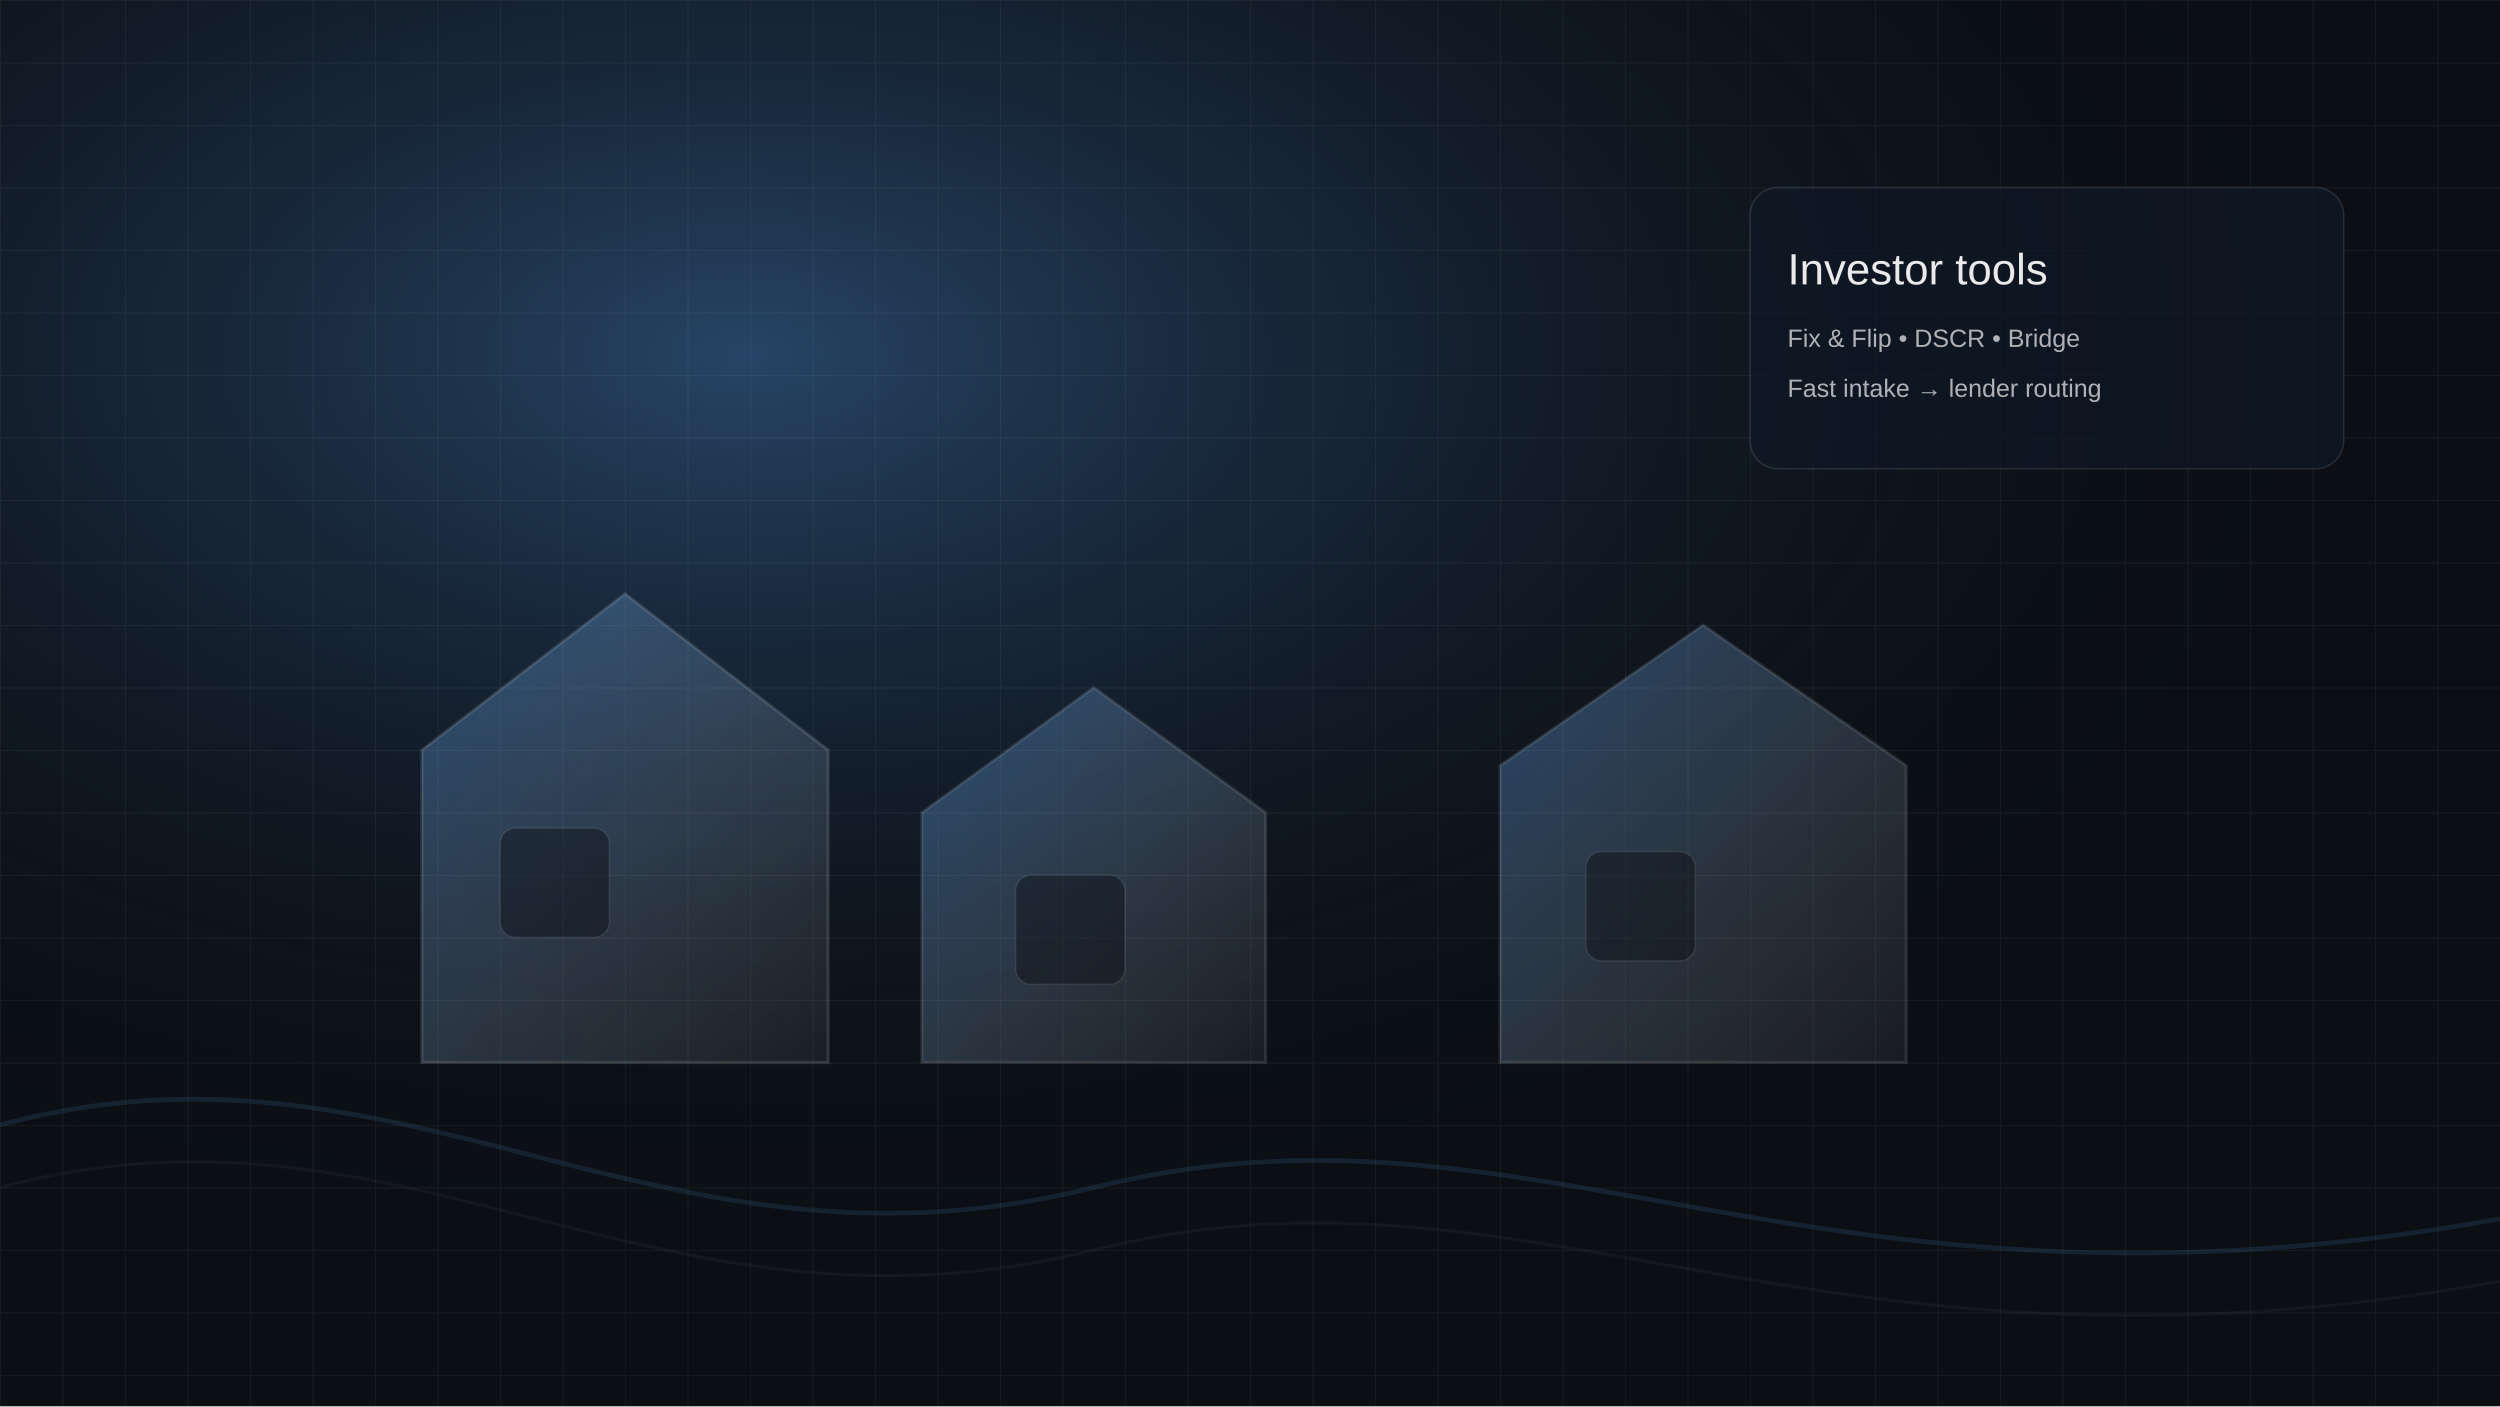
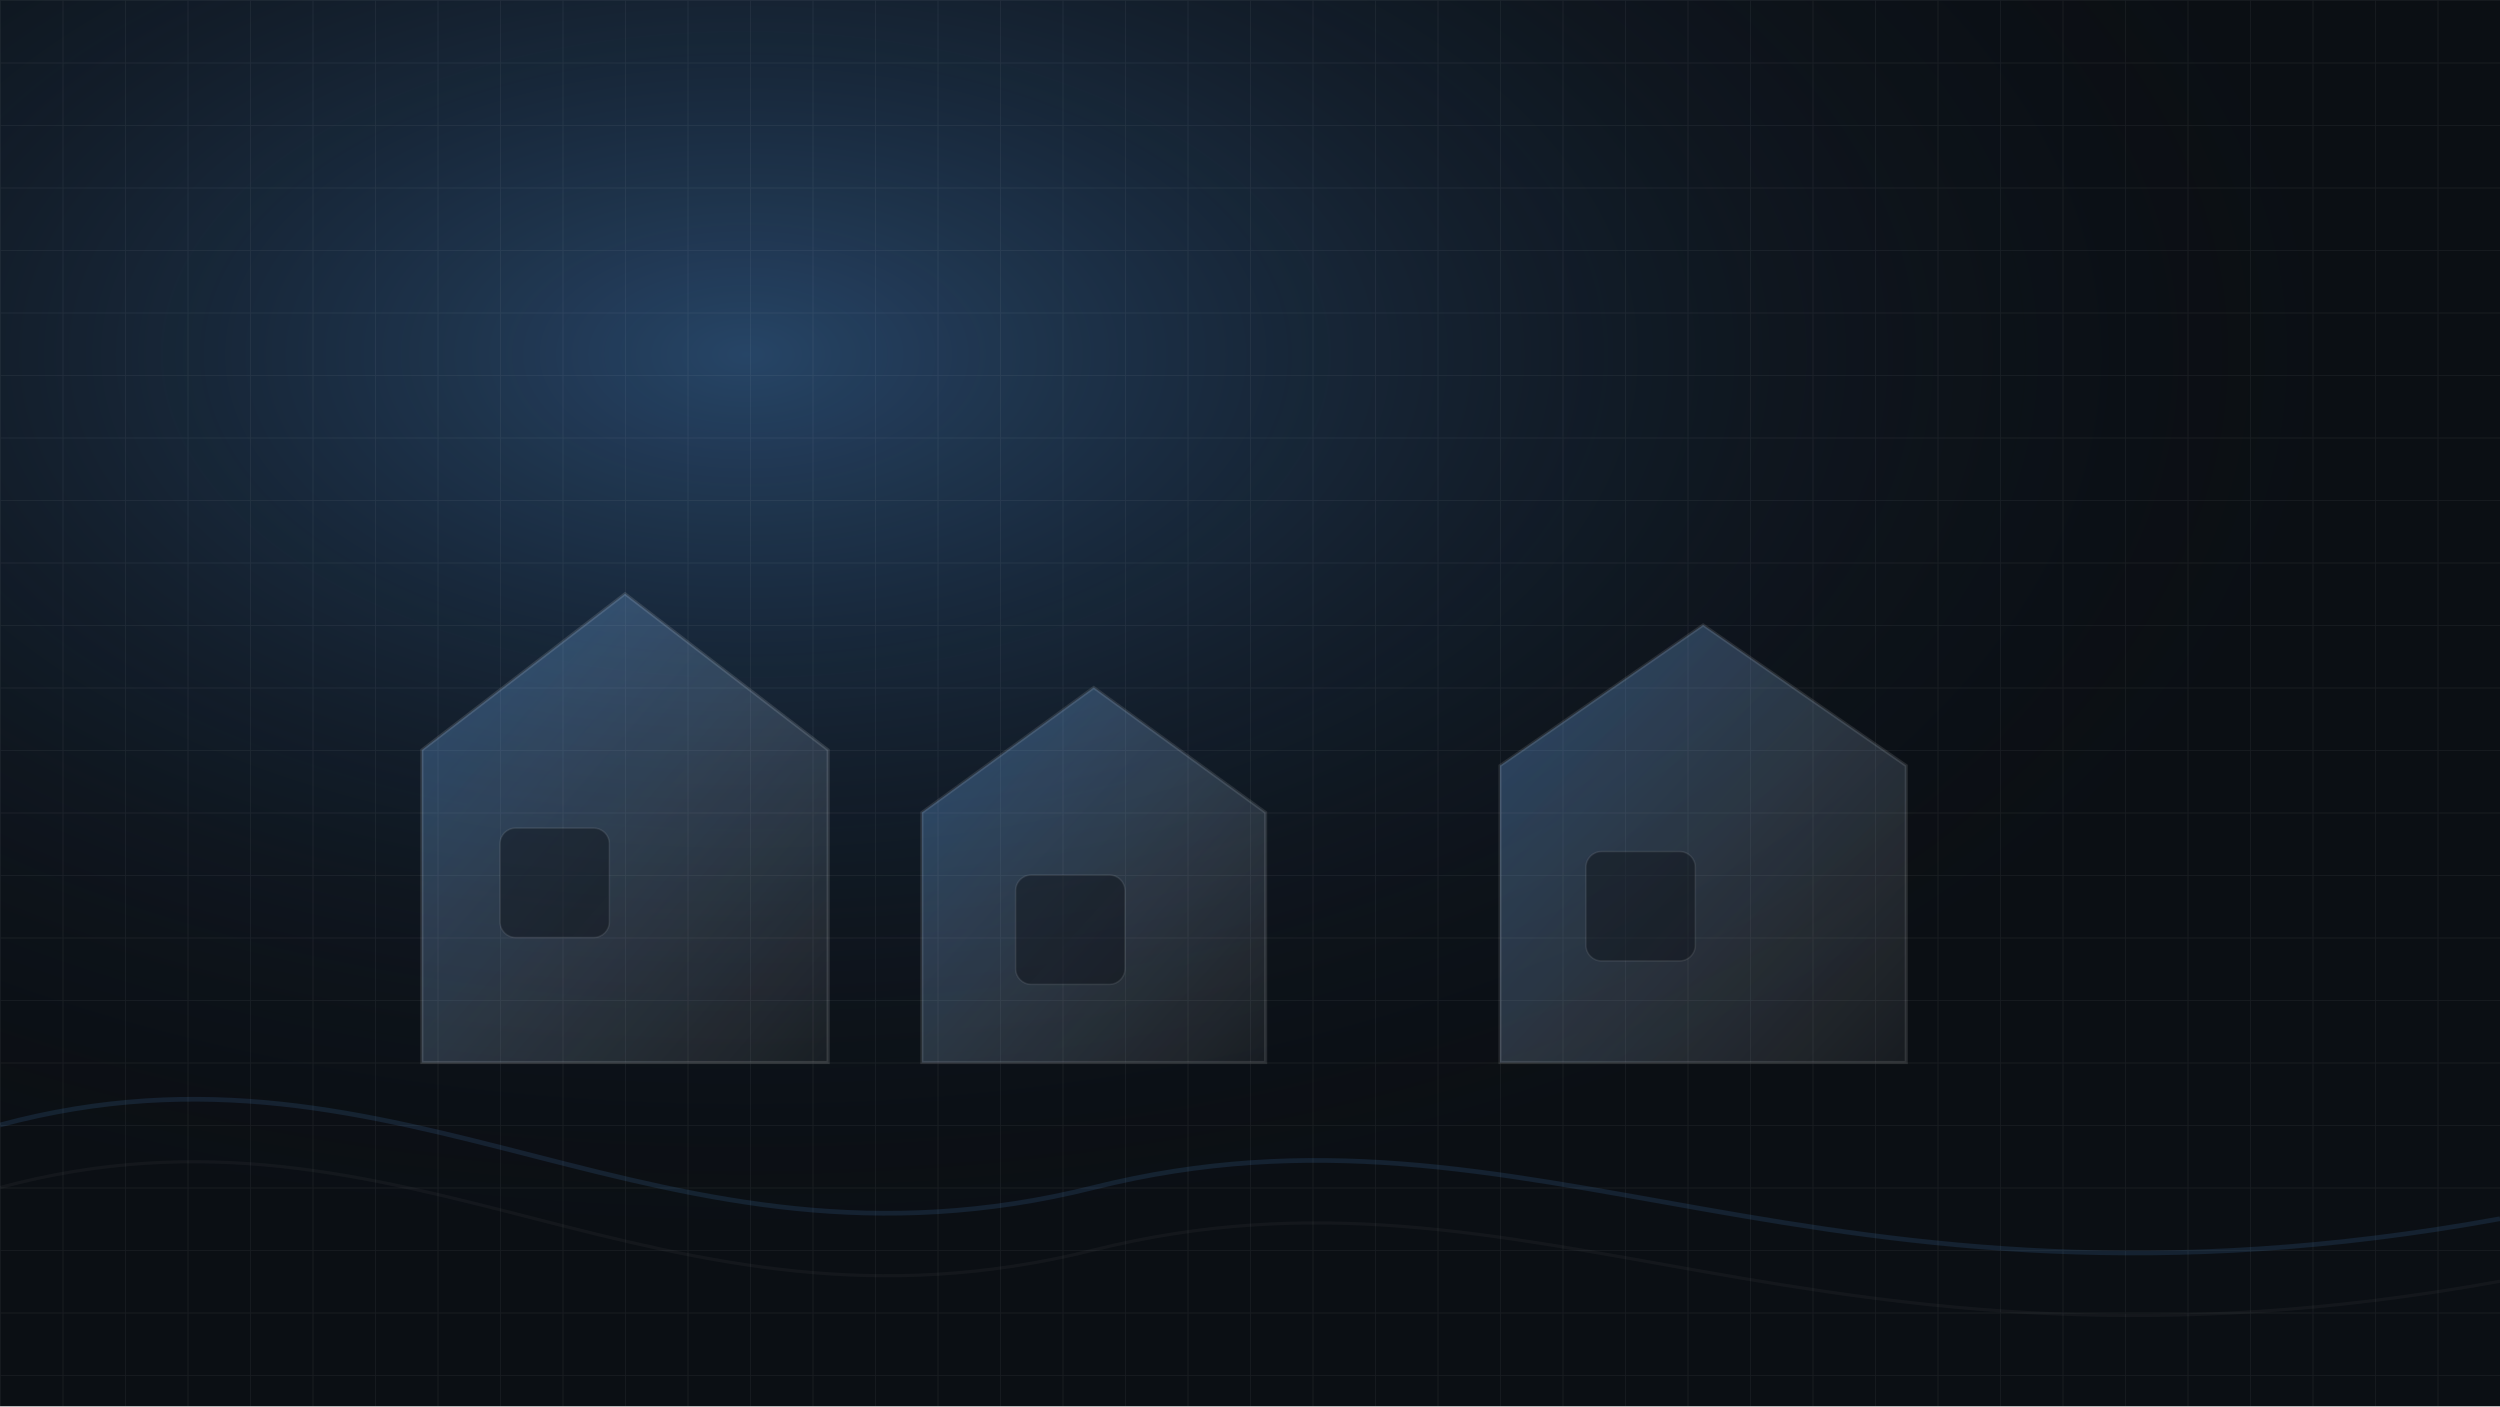
<svg xmlns="http://www.w3.org/2000/svg" width="1600" height="900" viewBox="0 0 1600 900">
  <defs>
    <linearGradient id="g" x1="0" y1="0" x2="1" y2="1">
      <stop offset="0" stop-color="#5aa8ff" stop-opacity="0.35" />
      <stop offset="1" stop-color="#ffffff" stop-opacity="0.06" />
    </linearGradient>
    <pattern id="grid" width="40" height="40" patternUnits="userSpaceOnUse">
      <path d="M 40 0 L 0 0 0 40" fill="none" stroke="#ffffff" stroke-opacity="0.06" stroke-width="1" />
    </pattern>
    <radialGradient id="glow" cx="30%" cy="25%" r="65%">
      <stop offset="0" stop-color="#5aa8ff" stop-opacity="0.35" />
      <stop offset="1" stop-color="#0b0f14" stop-opacity="0" />
    </radialGradient>
  </defs>
  <rect width="1600" height="900" fill="#0b0f14" />
  <rect width="1600" height="900" fill="url(#glow)" />
  <rect width="1600" height="900" fill="url(#grid)" />
  <g opacity="0.9" transform="translate(140,160)">
    <path d="M130 320 L260 220 L390 320 V520 H130 Z" fill="url(#g)" stroke="#ffffff" stroke-opacity="0.14" stroke-width="2" />
    <path d="M450 360 L560 280 L670 360 V520 H450 Z" fill="url(#g)" stroke="#ffffff" stroke-opacity="0.12" stroke-width="2" />
    <path d="M820 330 L950 240 L1080 330 V520 H820 Z" fill="url(#g)" stroke="#ffffff" stroke-opacity="0.12" stroke-width="2" />
    <rect x="180" y="370" width="70" height="70" rx="10" fill="#0b0f14" fill-opacity="0.45" stroke="#ffffff" stroke-opacity="0.10" />
    <rect x="510" y="400" width="70" height="70" rx="10" fill="#0b0f14" fill-opacity="0.45" stroke="#ffffff" stroke-opacity="0.10" />
    <rect x="875" y="385" width="70" height="70" rx="10" fill="#0b0f14" fill-opacity="0.45" stroke="#ffffff" stroke-opacity="0.10" />
  </g>
  <g opacity="0.35">
    <path d="M0 720 C 260 650, 420 830, 700 760 C 980 690, 1160 860, 1600 780" fill="none" stroke="#5aa8ff" stroke-opacity="0.35" stroke-width="3" />
    <path d="M0 760 C 260 690, 420 870, 700 800 C 980 730, 1160 900, 1600 820" fill="none" stroke="#ffffff" stroke-opacity="0.10" stroke-width="2" />
  </g>
-   <g transform="translate(1120,120)" opacity="0.95">
-     <rect x="0" y="0" width="380" height="180" rx="18" fill="#101826" fill-opacity="0.72" stroke="#ffffff" stroke-opacity="0.12" />
-     <text x="24" y="62" font-family="Arial, Helvetica, sans-serif" font-size="28" fill="#ffffff" opacity="0.95">Investor tools</text>
-     <text x="24" y="102" font-family="Arial, Helvetica, sans-serif" font-size="16" fill="#ffffff" opacity="0.70">Fix &amp; Flip • DSCR • Bridge</text>
-     <text x="24" y="134" font-family="Arial, Helvetica, sans-serif" font-size="16" fill="#ffffff" opacity="0.70">Fast intake → lender routing</text>
-   </g>
</svg>
